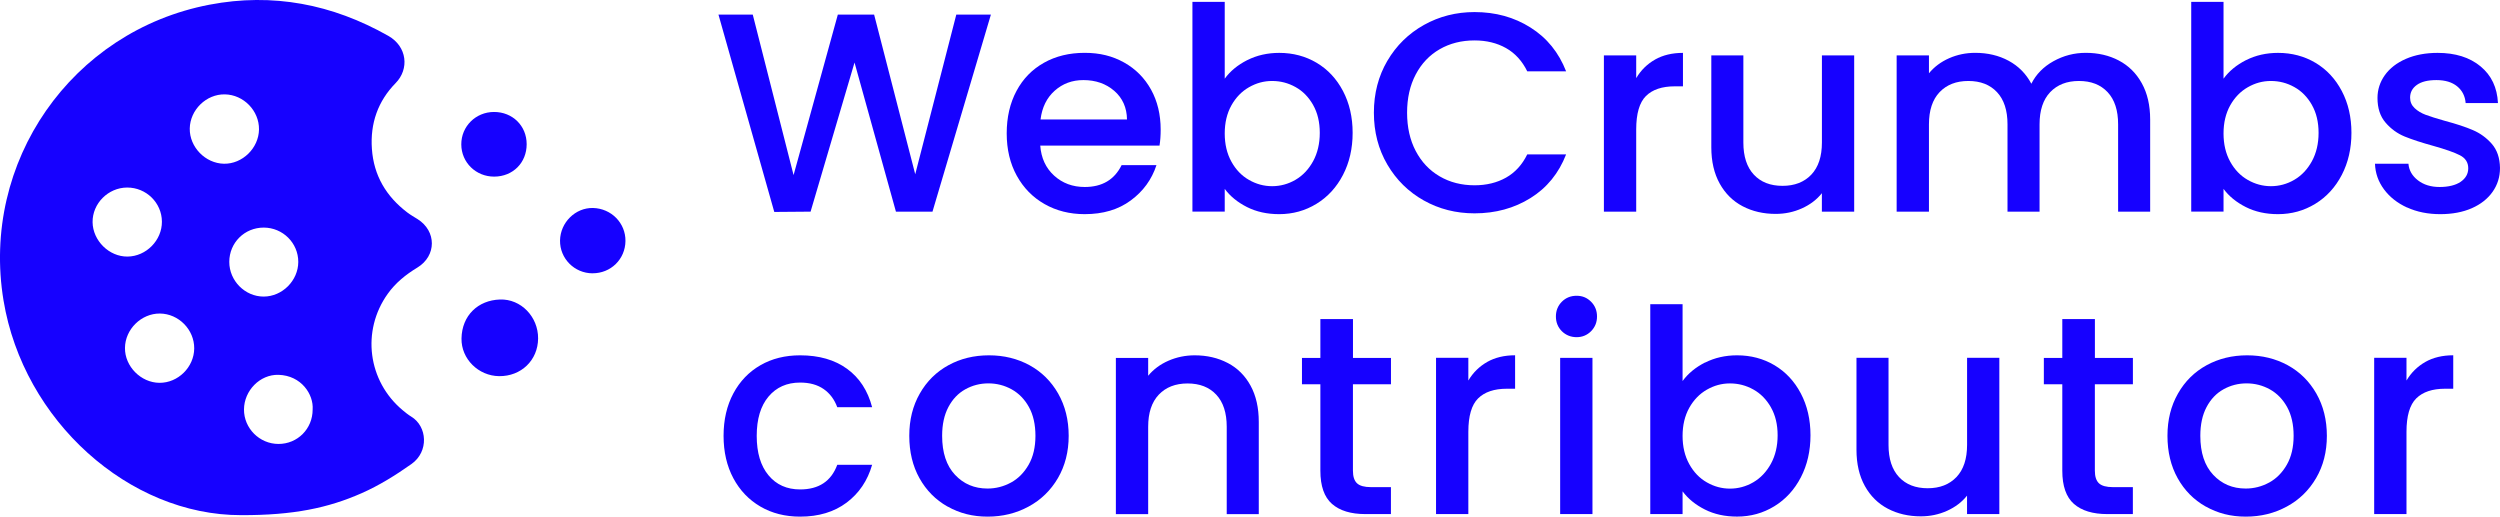
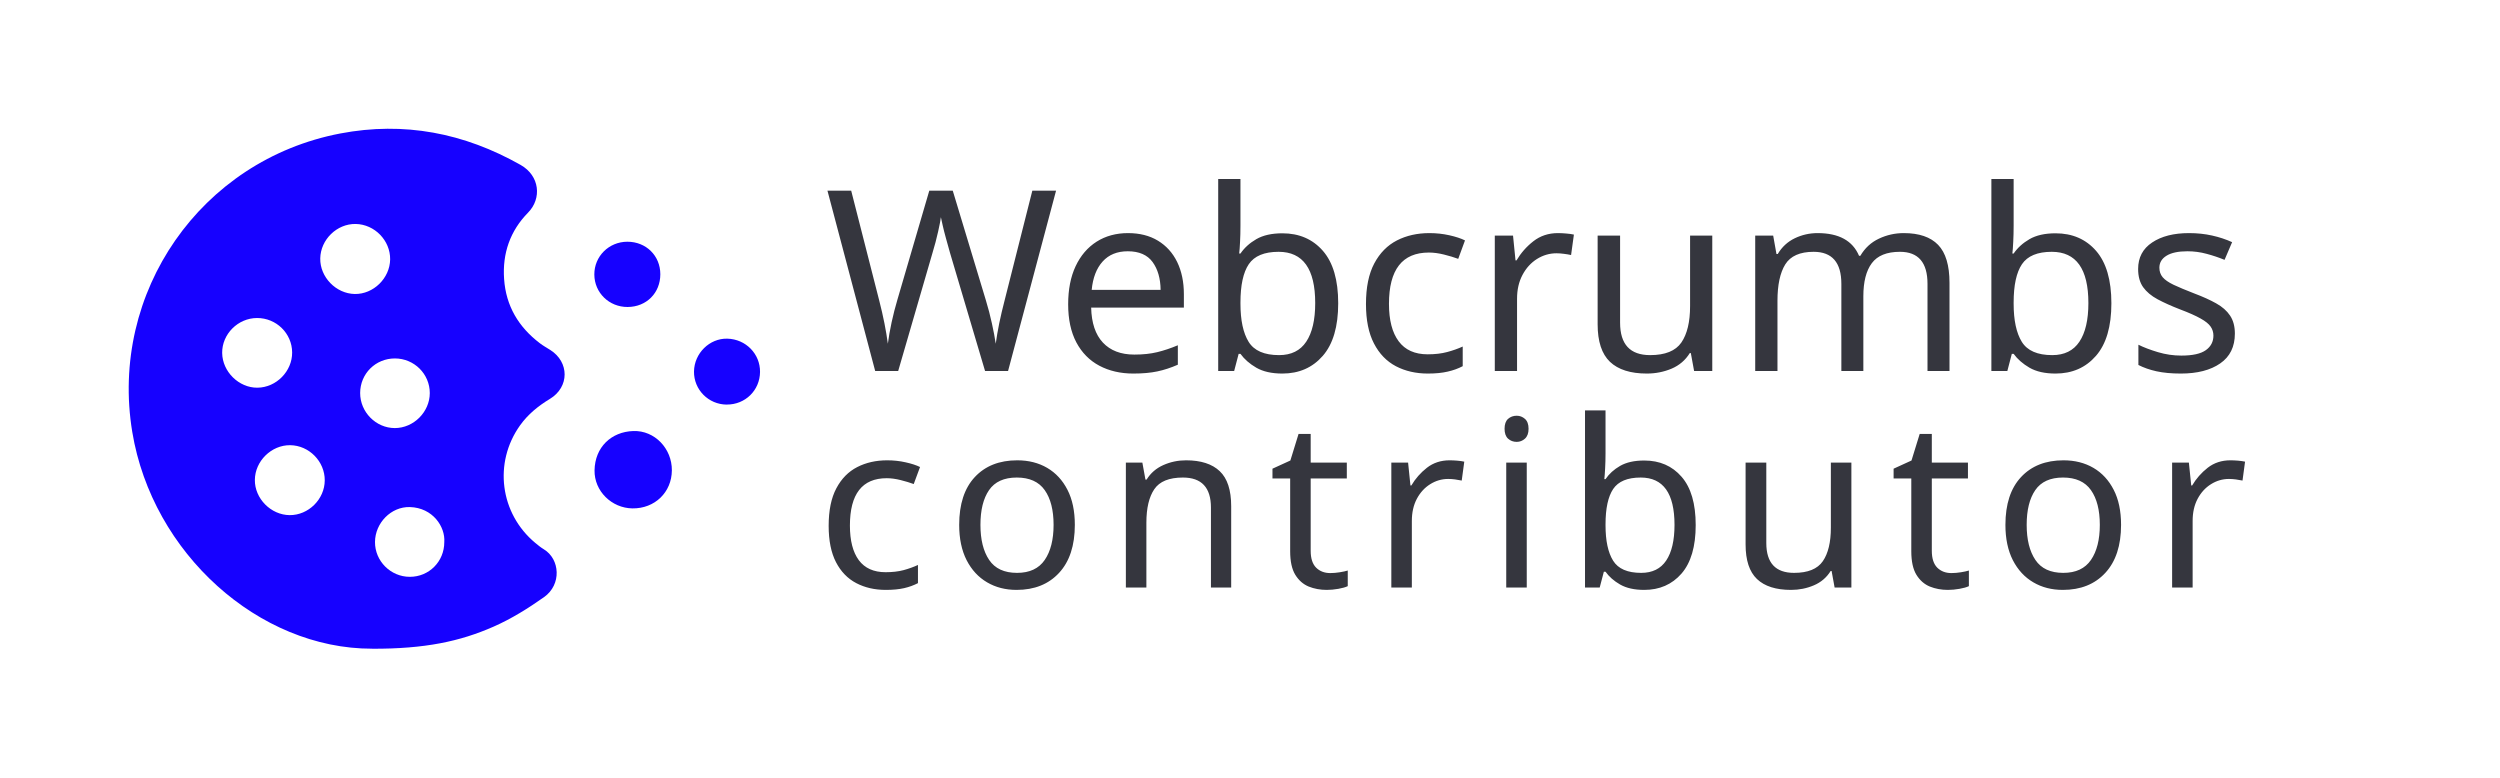
- <svg xmlns="http://www.w3.org/2000/svg" id="Camada_2" viewBox="0 0 588.13 121.54">
+ <svg xmlns="http://www.w3.org/2000/svg" id="Camada_2" viewBox="0 0 582.67 181.19">
  <defs>
-     <style>.cls-1{fill:#1601ff;}</style>
+     <style>.cls-1{fill:none;}.cls-2{fill:#1601ff;}.cls-3{font-family:Poppins-Medium, Poppins;font-size:58.87px;}.cls-3,.cls-4{fill:#35363e;}.cls-4{font-family:Poppins-Bold, Poppins;font-size:54.32px;letter-spacing:.08em;}</style>
  </defs>
  <g id="Camada_1-2">
-     <g>
-       <path class="cls-1" d="M56.73,121.19c-26.37,.04-51.22-22.21-55.9-50.5C-4.56,38.13,16.78,7.32,49.3,1.1c14.88-2.84,28.87-.12,42.04,7.33,4.47,2.53,4.97,7.82,1.74,11.11-4.18,4.26-6.01,9.49-5.59,15.49,.44,6.29,3.37,11.17,8.31,14.94,.77,.59,1.62,1.06,2.44,1.58,4.48,2.82,4.49,8.64-.06,11.4-2.72,1.65-5.13,3.59-6.98,6.19-6.21,8.71-4.68,20.54,3.56,27.39,.63,.52,1.27,1.05,1.97,1.47,3.8,2.29,4.21,8.23,.07,11.16-3.73,2.63-7.58,5.04-11.76,6.88-7.81,3.44-15.99,5.19-28.31,5.15Zm4.2-90.73c.06-4.4-3.61-8.18-8.03-8.26-4.37-.08-8.19,3.64-8.26,8.04-.07,4.35,3.67,8.2,8.04,8.28,4.35,.08,8.19-3.68,8.25-8.06Zm-31.04,13.66c-4.43,.02-8.16,3.75-8.11,8.14,.05,4.36,3.9,8.15,8.23,8.1,4.39-.05,8.11-3.83,8.08-8.22-.03-4.44-3.7-8.04-8.19-8.02Zm7.61,45.94c4.38,.04,8.16-3.69,8.19-8.09,.03-4.42-3.66-8.17-8.07-8.21-4.37-.04-8.18,3.7-8.22,8.09-.05,4.34,3.74,8.17,8.1,8.21Zm36.05,6.29c.26-3.56-2.66-8.02-8.03-8.17-4.37-.12-8.09,3.71-8.12,8.14-.03,4.43,3.64,8.11,8.1,8.12,4.5,.01,8.05-3.56,8.05-8.09Zm-11.51-42.81c-4.51,0-8.09,3.55-8.1,8.06-.01,4.44,3.68,8.17,8.08,8.17,4.39,0,8.14-3.76,8.15-8.15,0-4.46-3.63-8.07-8.13-8.08Z" />
-       <path class="cls-1" d="M126.59,79.62c-.03,5.12-3.99,8.94-9.19,8.87-4.83-.06-8.91-4.03-8.83-8.86,.09-5.41,3.89-9,9.04-9.17,4.96-.17,9.01,4.07,8.98,9.16Z" />
-       <path class="cls-1" d="M139.39,64.3c-4.27-.02-7.7-3.49-7.64-7.72,.06-4.24,3.62-7.75,7.76-7.65,4.31,.11,7.68,3.55,7.63,7.77-.05,4.28-3.45,7.62-7.76,7.59Z" />
-       <path class="cls-1" d="M116.28,41.55c-4.31,.02-7.74-3.32-7.76-7.57-.02-4.24,3.39-7.63,7.69-7.64,4.37-.01,7.69,3.26,7.69,7.58,0,4.37-3.24,7.61-7.62,7.63Z" />
-     </g>
-     <g>
-       <path class="cls-1" d="M233.11,3.44l-13.74,46.35h-8.6l-9.74-35.08-10.34,35.08-8.54,.07L169.02,3.44h8.07l9.6,37.75L197.1,3.44h8.54l9.67,37.55L224.97,3.44h8.14Z" />
-       <path class="cls-1" d="M272.8,34.25h-28.08c.22,2.94,1.31,5.29,3.27,7.07,1.96,1.78,4.36,2.67,7.2,2.67,4.09,0,6.98-1.71,8.67-5.14h8.2c-1.11,3.38-3.12,6.15-6.04,8.3-2.91,2.16-6.53,3.23-10.84,3.23-3.51,0-6.66-.79-9.44-2.37-2.78-1.58-4.96-3.8-6.54-6.67-1.58-2.87-2.37-6.19-2.37-9.97s.77-7.1,2.3-9.97c1.53-2.87,3.69-5.08,6.47-6.64,2.78-1.56,5.97-2.33,9.57-2.33s6.56,.76,9.27,2.27c2.71,1.51,4.82,3.64,6.34,6.37,1.51,2.73,2.27,5.88,2.27,9.44,0,1.38-.09,2.62-.27,3.73Zm-7.67-6.14c-.04-2.8-1.05-5.05-3-6.74-1.96-1.69-4.38-2.53-7.27-2.53-2.62,0-4.87,.83-6.74,2.5-1.87,1.67-2.98,3.92-3.33,6.77h20.34Z" />
-       <path class="cls-1" d="M293.44,14.14c2.24-1.13,4.75-1.7,7.5-1.7,3.25,0,6.18,.78,8.8,2.33,2.62,1.56,4.69,3.77,6.2,6.64,1.51,2.87,2.27,6.15,2.27,9.84s-.76,6.99-2.27,9.9c-1.51,2.91-3.59,5.18-6.24,6.8-2.65,1.62-5.57,2.43-8.77,2.43-2.85,0-5.37-.56-7.57-1.67-2.2-1.11-3.95-2.53-5.24-4.27v5.34h-7.6V.44h7.6V18.51c1.29-1.78,3.06-3.23,5.3-4.37Zm15.47,10.54c-1.05-1.84-2.42-3.25-4.14-4.2-1.71-.96-3.55-1.43-5.5-1.43s-3.72,.49-5.44,1.47c-1.71,.98-3.09,2.4-4.14,4.27-1.04,1.87-1.57,4.07-1.57,6.6s.52,4.75,1.57,6.64c1.04,1.89,2.42,3.32,4.14,4.3,1.71,.98,3.52,1.47,5.44,1.47s3.79-.5,5.5-1.5c1.71-1,3.09-2.46,4.14-4.37,1.04-1.91,1.57-4.14,1.57-6.67s-.52-4.72-1.57-6.57Z" />
-       <path class="cls-1" d="M326.38,14.31c2.11-3.6,4.98-6.41,8.6-8.44,3.62-2.02,7.59-3.03,11.91-3.03,4.94,0,9.33,1.21,13.17,3.64,3.85,2.42,6.64,5.86,8.37,10.3h-9.14c-1.2-2.44-2.87-4.27-5-5.47s-4.6-1.8-7.4-1.8c-3.07,0-5.8,.69-8.2,2.07-2.4,1.38-4.28,3.36-5.64,5.94-1.36,2.58-2.03,5.58-2.03,9s.68,6.43,2.03,9c1.36,2.58,3.23,4.57,5.64,5.97,2.4,1.4,5.14,2.1,8.2,2.1,2.8,0,5.27-.6,7.4-1.8,2.13-1.2,3.8-3.02,5-5.47h9.14c-1.73,4.45-4.52,7.87-8.37,10.27-3.85,2.4-8.24,3.6-13.17,3.6-4.36,0-8.34-1.01-11.94-3.03-3.6-2.02-6.46-4.84-8.57-8.44-2.11-3.6-3.17-7.67-3.17-12.21s1.06-8.6,3.17-12.21Z" />
-       <path class="cls-1" d="M389.35,14.01c1.84-1.04,4.04-1.57,6.57-1.57v7.87h-1.93c-2.98,0-5.24,.76-6.77,2.27-1.53,1.51-2.3,4.14-2.3,7.87v19.34h-7.6V13.04h7.6v5.34c1.11-1.87,2.59-3.32,4.44-4.37Z" />
-       <path class="cls-1" d="M436.2,13.04V49.79h-7.6v-4.34c-1.2,1.51-2.77,2.7-4.7,3.57-1.93,.87-3.99,1.3-6.17,1.3-2.89,0-5.48-.6-7.77-1.8-2.29-1.2-4.09-2.98-5.4-5.34-1.31-2.36-1.97-5.2-1.97-8.54V13.04h7.54v20.48c0,3.29,.82,5.81,2.47,7.57,1.64,1.76,3.89,2.63,6.74,2.63s5.1-.88,6.77-2.63c1.67-1.76,2.5-4.28,2.5-7.57V13.04h7.6Z" />
-       <path class="cls-1" d="M498.46,14.24c2.29,1.2,4.09,2.98,5.4,5.34,1.31,2.36,1.97,5.2,1.97,8.54v21.68h-7.54V29.25c0-3.29-.82-5.81-2.47-7.57-1.65-1.76-3.89-2.63-6.74-2.63s-5.1,.88-6.77,2.63c-1.67,1.76-2.5,4.28-2.5,7.57v20.54h-7.54V29.25c0-3.29-.82-5.81-2.47-7.57-1.65-1.76-3.89-2.63-6.74-2.63s-5.1,.88-6.77,2.63c-1.67,1.76-2.5,4.28-2.5,7.57v20.54h-7.6V13.04h7.6v4.2c1.24-1.51,2.82-2.69,4.74-3.54,1.91-.84,3.96-1.27,6.14-1.27,2.93,0,5.56,.62,7.87,1.87,2.31,1.25,4.09,3.05,5.34,5.4,1.11-2.22,2.84-3.99,5.2-5.3,2.36-1.31,4.89-1.97,7.6-1.97,2.89,0,5.48,.6,7.77,1.8Z" />
-       <path class="cls-1" d="M528.41,14.14c2.24-1.13,4.75-1.7,7.5-1.7,3.25,0,6.18,.78,8.8,2.33,2.62,1.56,4.69,3.77,6.2,6.64s2.27,6.15,2.27,9.84-.76,6.99-2.27,9.9c-1.51,2.91-3.59,5.18-6.24,6.8-2.65,1.62-5.57,2.43-8.77,2.43-2.85,0-5.37-.56-7.57-1.67-2.2-1.11-3.95-2.53-5.24-4.27v5.34h-7.6V.44h7.6V18.51c1.29-1.78,3.06-3.23,5.3-4.37Zm15.47,10.54c-1.05-1.84-2.42-3.25-4.14-4.2-1.71-.96-3.55-1.43-5.5-1.43s-3.72,.49-5.44,1.47c-1.71,.98-3.09,2.4-4.14,4.27-1.04,1.87-1.57,4.07-1.57,6.6s.52,4.75,1.57,6.64c1.04,1.89,2.42,3.32,4.14,4.3,1.71,.98,3.52,1.47,5.44,1.47s3.79-.5,5.5-1.5,3.09-2.46,4.14-4.37c1.04-1.91,1.57-4.14,1.57-6.67s-.52-4.72-1.57-6.57Z" />
-       <path class="cls-1" d="M566.29,48.83c-2.29-1.04-4.1-2.47-5.44-4.27s-2.05-3.81-2.13-6.04h7.87c.13,1.56,.88,2.86,2.23,3.9,1.36,1.05,3.06,1.57,5.1,1.57s3.79-.41,4.97-1.23c1.18-.82,1.77-1.88,1.77-3.17,0-1.38-.66-2.4-1.97-3.07-1.31-.67-3.39-1.4-6.24-2.2-2.76-.76-5-1.49-6.74-2.2-1.73-.71-3.24-1.8-4.5-3.27-1.27-1.47-1.9-3.4-1.9-5.8,0-1.96,.58-3.75,1.73-5.37,1.16-1.62,2.81-2.9,4.97-3.84,2.16-.93,4.64-1.4,7.44-1.4,4.18,0,7.55,1.06,10.1,3.17,2.56,2.11,3.92,4.99,4.1,8.64h-7.6c-.13-1.64-.8-2.96-2-3.94-1.2-.98-2.82-1.47-4.87-1.47s-3.54,.38-4.6,1.13c-1.07,.76-1.6,1.76-1.6,3,0,.98,.36,1.8,1.07,2.47,.71,.67,1.58,1.19,2.6,1.57,1.02,.38,2.53,.86,4.54,1.43,2.67,.71,4.86,1.43,6.57,2.17,1.71,.73,3.19,1.81,4.44,3.23,1.24,1.42,1.89,3.31,1.93,5.67,0,2.09-.58,3.96-1.73,5.6-1.16,1.65-2.79,2.94-4.9,3.87-2.11,.93-4.59,1.4-7.44,1.4s-5.48-.52-7.77-1.57Z" />
-       <path class="cls-1" d="M172.52,92.56c1.53-2.87,3.66-5.08,6.37-6.64,2.71-1.56,5.82-2.33,9.34-2.33,4.45,0,8.13,1.06,11.04,3.17,2.91,2.11,4.88,5.13,5.9,9.04h-8.2c-.67-1.82-1.73-3.25-3.2-4.27-1.47-1.02-3.31-1.53-5.54-1.53-3.11,0-5.59,1.1-7.44,3.3-1.85,2.2-2.77,5.28-2.77,9.24s.92,7.05,2.77,9.27c1.84,2.22,4.32,3.33,7.44,3.33,4.4,0,7.31-1.93,8.74-5.8h8.2c-1.07,3.73-3.07,6.7-6,8.9s-6.58,3.3-10.94,3.3c-3.51,0-6.63-.79-9.34-2.37-2.71-1.58-4.84-3.8-6.37-6.67-1.53-2.87-2.3-6.19-2.3-9.97s.77-7.1,2.3-9.97Z" />
-       <path class="cls-1" d="M222.91,119.17c-2.8-1.58-5-3.8-6.6-6.67-1.6-2.87-2.4-6.19-2.4-9.97s.82-7.05,2.47-9.94c1.64-2.89,3.89-5.11,6.74-6.67,2.84-1.56,6.02-2.33,9.54-2.33s6.69,.78,9.54,2.33c2.84,1.56,5.09,3.78,6.74,6.67,1.64,2.89,2.47,6.2,2.47,9.94s-.85,7.05-2.53,9.94c-1.69,2.89-3.99,5.13-6.9,6.7-2.91,1.58-6.13,2.37-9.64,2.37s-6.6-.79-9.4-2.37Zm14.91-5.64c1.71-.93,3.1-2.33,4.17-4.2,1.07-1.87,1.6-4.14,1.6-6.8s-.51-4.92-1.53-6.77c-1.02-1.84-2.38-3.23-4.07-4.17-1.69-.93-3.51-1.4-5.47-1.4s-3.77,.47-5.44,1.4c-1.67,.93-2.99,2.32-3.97,4.17-.98,1.85-1.47,4.1-1.47,6.77,0,3.96,1.01,7.01,3.03,9.17,2.02,2.16,4.57,3.23,7.64,3.23,1.96,0,3.79-.47,5.5-1.4Z" />
-       <path class="cls-1" d="M288.83,85.39c2.29,1.2,4.08,2.98,5.37,5.34,1.29,2.36,1.93,5.2,1.93,8.54v21.68h-7.54v-20.54c0-3.29-.82-5.81-2.47-7.57-1.65-1.76-3.89-2.63-6.74-2.63s-5.1,.88-6.77,2.63c-1.67,1.76-2.5,4.28-2.5,7.57v20.54h-7.6v-36.75h7.6v4.2c1.24-1.51,2.83-2.69,4.77-3.54,1.93-.84,3.99-1.27,6.17-1.27,2.89,0,5.48,.6,7.77,1.8Z" />
-       <path class="cls-1" d="M318.28,90.39v20.34c0,1.38,.32,2.37,.97,2.97,.64,.6,1.74,.9,3.3,.9h4.67v6.34h-6c-3.42,0-6.05-.8-7.87-2.4-1.82-1.6-2.73-4.2-2.73-7.8v-20.34h-4.33v-6.2h4.33v-9.14h7.67v9.14h8.94v6.2h-8.94Z" />
-       <path class="cls-1" d="M349.86,85.15c1.84-1.04,4.04-1.57,6.57-1.57v7.87h-1.93c-2.98,0-5.24,.76-6.77,2.27-1.53,1.51-2.3,4.14-2.3,7.87v19.34h-7.6v-36.75h7.6v5.34c1.11-1.87,2.59-3.32,4.44-4.37Z" />
-       <path class="cls-1" d="M367.43,77.92c-.93-.93-1.4-2.09-1.4-3.47s.47-2.53,1.4-3.47c.93-.93,2.09-1.4,3.47-1.4s2.47,.47,3.4,1.4c.93,.93,1.4,2.09,1.4,3.47s-.47,2.53-1.4,3.47c-.93,.93-2.07,1.4-3.4,1.4s-2.53-.47-3.47-1.4Zm7.2,6.27v36.75h-7.6v-36.75h7.6Z" />
-       <path class="cls-1" d="M401.15,85.29c2.24-1.13,4.75-1.7,7.5-1.7,3.25,0,6.18,.78,8.8,2.33,2.62,1.56,4.69,3.77,6.2,6.64,1.51,2.87,2.27,6.15,2.27,9.84s-.76,6.99-2.27,9.9c-1.51,2.91-3.59,5.18-6.24,6.8-2.65,1.62-5.57,2.43-8.77,2.43-2.85,0-5.37-.56-7.57-1.67-2.2-1.11-3.95-2.53-5.24-4.27v5.34h-7.6v-49.36h7.6v18.07c1.29-1.78,3.06-3.23,5.3-4.37Zm15.47,10.54c-1.05-1.84-2.42-3.25-4.14-4.2-1.71-.96-3.55-1.43-5.5-1.43s-3.72,.49-5.44,1.47c-1.71,.98-3.09,2.4-4.14,4.27-1.04,1.87-1.57,4.07-1.57,6.6s.52,4.75,1.57,6.64c1.04,1.89,2.42,3.32,4.14,4.3,1.71,.98,3.52,1.47,5.44,1.47s3.79-.5,5.5-1.5c1.71-1,3.09-2.46,4.14-4.37,1.04-1.91,1.57-4.14,1.57-6.67s-.52-4.72-1.57-6.57Z" />
-       <path class="cls-1" d="M470.35,84.19v36.75h-7.6v-4.34c-1.2,1.51-2.77,2.7-4.7,3.57-1.94,.87-3.99,1.3-6.17,1.3-2.89,0-5.48-.6-7.77-1.8-2.29-1.2-4.09-2.98-5.4-5.34-1.31-2.36-1.97-5.2-1.97-8.54v-21.61h7.54v20.48c0,3.29,.82,5.81,2.47,7.57,1.64,1.76,3.89,2.63,6.74,2.63s5.1-.88,6.77-2.63c1.67-1.76,2.5-4.28,2.5-7.57v-20.48h7.6Z" />
-       <path class="cls-1" d="M492.82,90.39v20.34c0,1.38,.32,2.37,.97,2.97,.64,.6,1.75,.9,3.3,.9h4.67v6.34h-6c-3.42,0-6.05-.8-7.87-2.4-1.82-1.6-2.73-4.2-2.73-7.8v-20.34h-4.34v-6.2h4.34v-9.14h7.67v9.14h8.94v6.2h-8.94Z" />
-       <path class="cls-1" d="M518.9,119.17c-2.8-1.58-5-3.8-6.6-6.67-1.6-2.87-2.4-6.19-2.4-9.97s.82-7.05,2.47-9.94c1.64-2.89,3.89-5.11,6.74-6.67,2.85-1.56,6.03-2.33,9.54-2.33s6.69,.78,9.54,2.33c2.85,1.56,5.09,3.78,6.74,6.67,1.64,2.89,2.47,6.2,2.47,9.94s-.84,7.05-2.53,9.94c-1.69,2.89-3.99,5.13-6.9,6.7-2.91,1.58-6.12,2.37-9.64,2.37s-6.6-.79-9.4-2.37Zm14.91-5.64c1.71-.93,3.1-2.33,4.17-4.2,1.07-1.87,1.6-4.14,1.6-6.8s-.51-4.92-1.53-6.77c-1.02-1.84-2.38-3.23-4.07-4.17-1.69-.93-3.51-1.4-5.47-1.4s-3.77,.47-5.44,1.4c-1.67,.93-2.99,2.32-3.97,4.17-.98,1.85-1.47,4.1-1.47,6.77,0,3.96,1.01,7.01,3.03,9.17,2.02,2.16,4.57,3.23,7.64,3.23,1.96,0,3.79-.47,5.5-1.4Z" />
-       <path class="cls-1" d="M570.56,85.15c1.84-1.04,4.04-1.57,6.57-1.57v7.87h-1.93c-2.98,0-5.24,.76-6.77,2.27-1.53,1.51-2.3,4.14-2.3,7.87v19.34h-7.6v-36.75h7.6v5.34c1.11-1.87,2.59-3.32,4.44-4.37Z" />
+     <g id="contributor">
+       <text id="subtitle" class="cls-4" transform="translate(190.15 136.94)">
+         <tspan x="0" y="0">contributor</tspan>
+       </text>
+       <text class="cls-3" transform="translate(192.15 86.47)">
+         <tspan x="0" y="0">Webcrumbs</tspan>
+       </text>
+       <g>
+         <path class="cls-2" d="M86.73,151.19c-26.37,.04-51.22-22.21-55.9-50.5-5.39-32.55,15.95-63.36,48.47-69.58,14.88-2.84,28.87-.12,42.04,7.33,4.47,2.53,4.97,7.82,1.74,11.11-4.18,4.26-6.01,9.49-5.59,15.49,.44,6.29,3.37,11.17,8.31,14.94,.77,.59,1.62,1.06,2.44,1.58,4.48,2.82,4.49,8.64-.06,11.4-2.72,1.65-5.13,3.59-6.98,6.19-6.21,8.71-4.68,20.54,3.56,27.39,.63,.52,1.27,1.05,1.97,1.47,3.8,2.29,4.21,8.23,.07,11.16-3.73,2.63-7.58,5.04-11.76,6.88-7.81,3.44-15.99,5.19-28.31,5.15Zm4.2-90.73c.06-4.4-3.61-8.18-8.03-8.26-4.37-.08-8.19,3.64-8.26,8.04-.07,4.35,3.67,8.2,8.04,8.28,4.35,.08,8.19-3.68,8.25-8.06Zm-31.04,13.66c-4.43,.02-8.16,3.75-8.11,8.14,.05,4.36,3.9,8.15,8.23,8.1,4.39-.05,8.11-3.83,8.08-8.22-.03-4.44-3.7-8.04-8.19-8.02Zm7.61,45.94c4.38,.04,8.16-3.69,8.19-8.09,.03-4.42-3.66-8.17-8.07-8.21-4.37-.04-8.18,3.7-8.22,8.09-.05,4.34,3.74,8.17,8.1,8.21Zm36.05,6.29c.26-3.56-2.66-8.02-8.03-8.17-4.37-.12-8.09,3.71-8.12,8.14-.03,4.43,3.64,8.11,8.1,8.12,4.5,.01,8.05-3.56,8.05-8.09Zm-11.51-42.81c-4.51,0-8.09,3.55-8.1,8.06-.01,4.44,3.68,8.17,8.08,8.17,4.39,0,8.14-3.76,8.15-8.15,0-4.46-3.63-8.07-8.13-8.08Z" />
+         <path class="cls-2" d="M156.59,109.62c-.03,5.12-3.99,8.94-9.19,8.87-4.83-.06-8.91-4.03-8.83-8.86,.09-5.41,3.89-9,9.04-9.17,4.96-.17,9.01,4.07,8.98,9.16Z" />
+         <path class="cls-2" d="M169.39,94.3c-4.27-.02-7.7-3.49-7.64-7.72,.06-4.24,3.62-7.75,7.76-7.65,4.31,.11,7.68,3.55,7.63,7.77-.05,4.28-3.45,7.62-7.76,7.59Z" />
+         <path class="cls-2" d="M146.28,71.55c-4.31,.02-7.74-3.32-7.76-7.57-.02-4.24,3.39-7.63,7.69-7.64,4.37-.01,7.69,3.26,7.69,7.58,0,4.37-3.24,7.61-7.62,7.63Z" />
+       </g>
+       <g id="frame">
+         <g id="inner-frame">
+           <rect class="cls-1" x="30" y="30" width="522.67" height="121.19" />
+         </g>
+         <g id="x_2">
+           <rect class="cls-1" x="177.15" y="136.19" width="375.52" height="15" />
+         </g>
+         <g id="x_2-2">
+           <rect class="cls-1" x="177.15" y="30" width="375.52" height="15" />
+         </g>
+         <g id="x_4">
+           <rect class="cls-1" x="177.15" y="86.84" width="375.52" height="7.5" />
+         </g>
+         <g id="x_2-3">
+           <rect class="cls-1" x="177.15" y="30" width="15" height="121.19" />
+         </g>
+         <g id="x">
+           <rect class="cls-1" x="552.67" y="0" width="30" height="30" />
+         </g>
+         <g id="x-2">
+           <rect class="cls-1" x="552.67" y="151.19" width="30" height="30" />
+         </g>
+         <g id="x-3">
+           <rect class="cls-1" y="151.19" width="30" height="30" />
+         </g>
+         <g id="x-4">
+           <rect class="cls-1" y="0" width="30" height="30" />
+         </g>
+         <g id="x-5">
+           <rect class="cls-1" x="30" width="522.67" height="30" />
+         </g>
+         <g id="x-6">
+           <rect class="cls-1" x="30" y="151.19" width="522.67" height="30" />
+         </g>
+         <g id="x-7">
+           <rect class="cls-1" x="552.67" y="30" width="30" height="121.19" />
+         </g>
+         <g id="x-8">
+           <rect class="cls-1" y="29.76" width="30" height="121.19" />
+         </g>
+       </g>
    </g>
  </g>
</svg>
